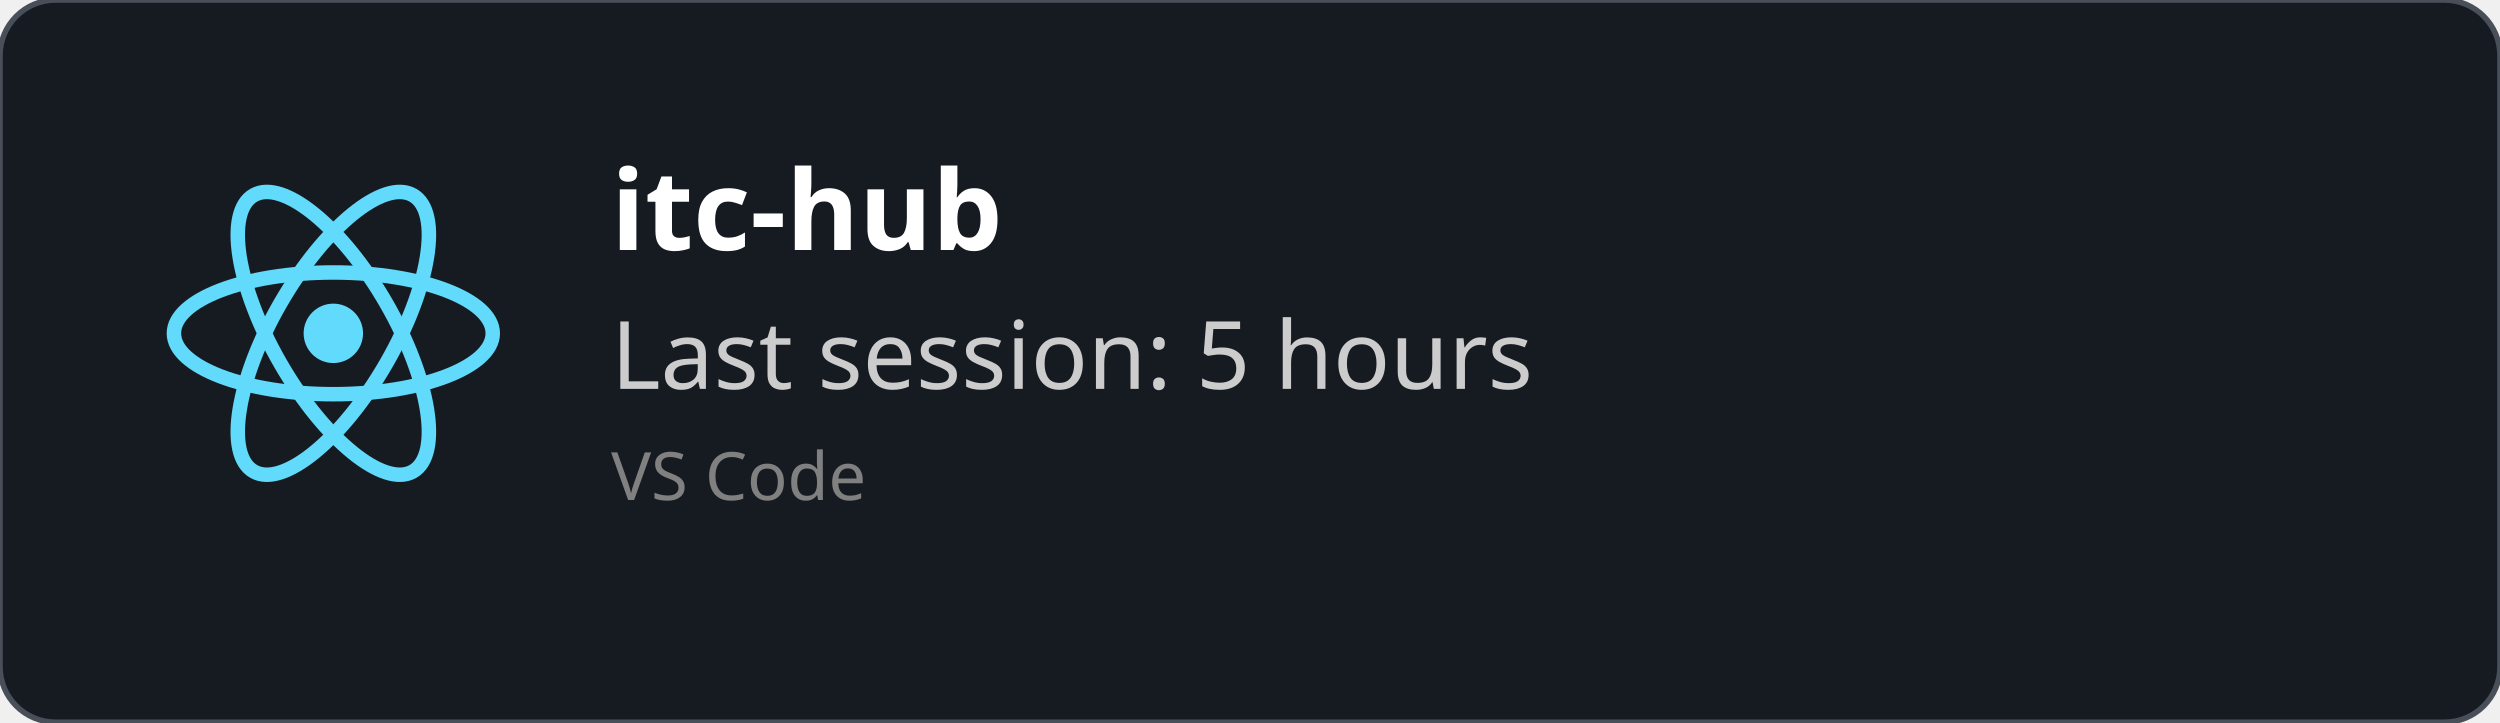
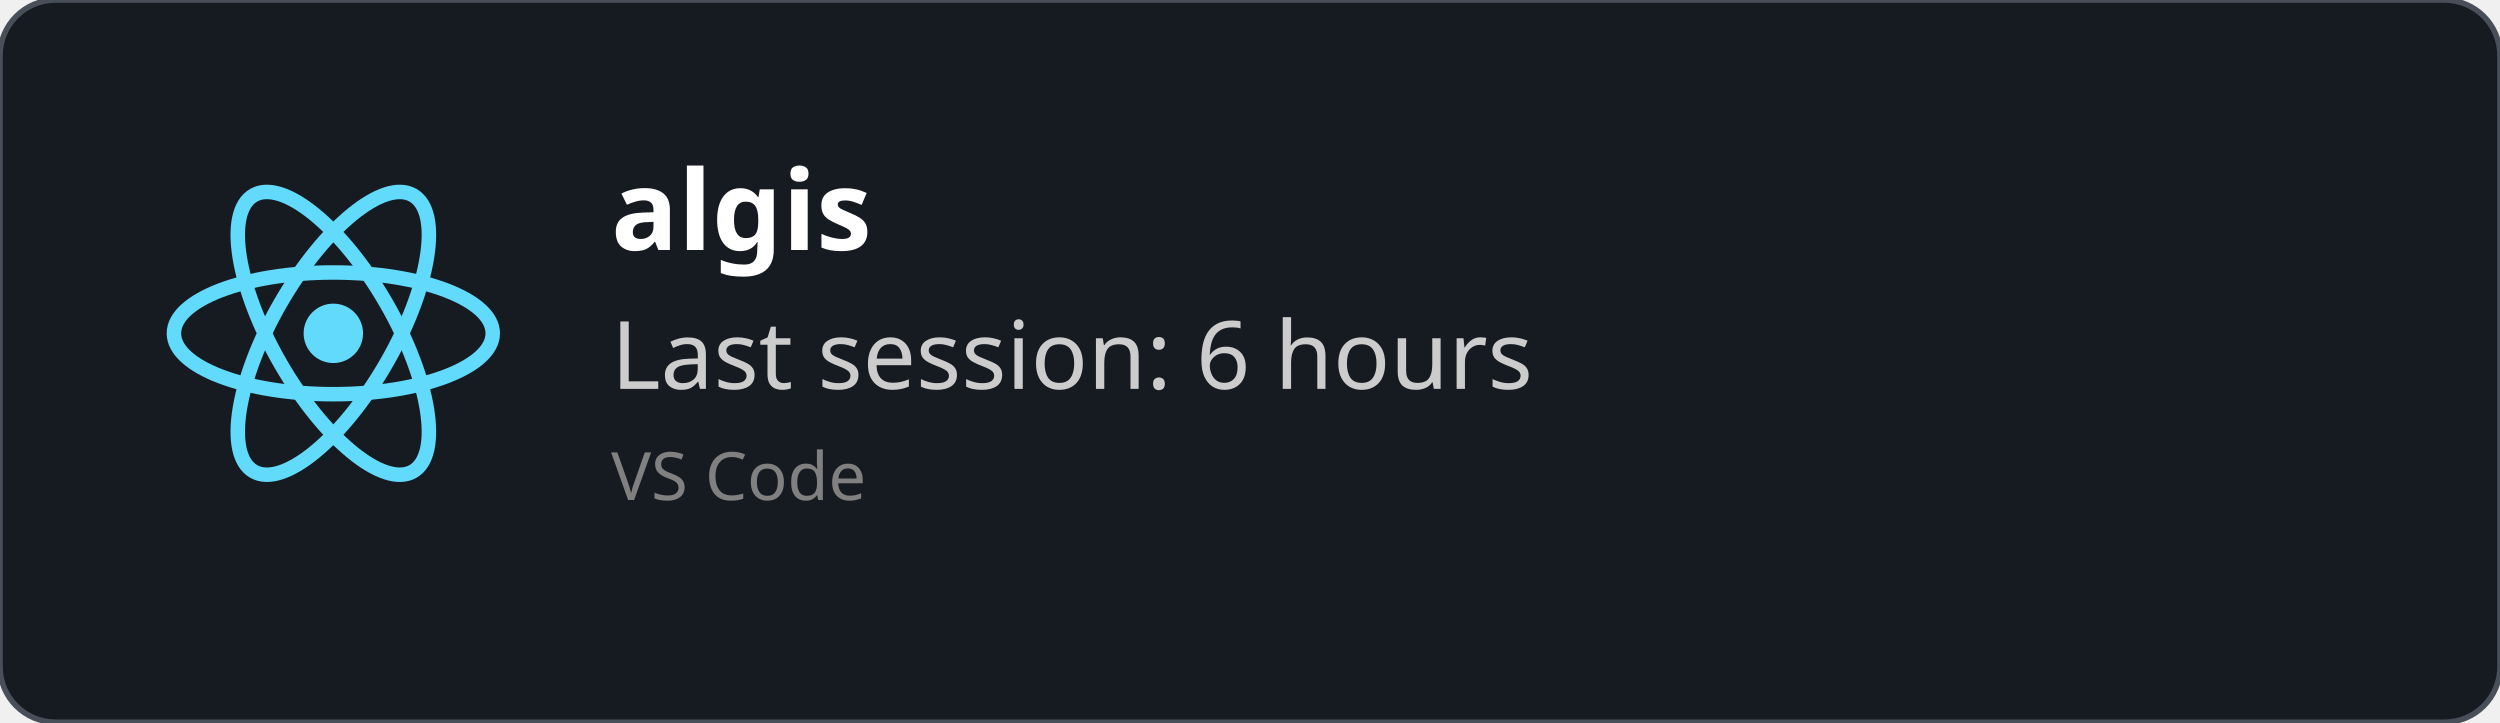
<svg xmlns="http://www.w3.org/2000/svg" width="450" height="130" viewBox="0 0 450 130" fill="none" role="img">
  <style>
    *{
        font-family: 'Segoe UI', Ubuntu, monospace
    }
    </style>
  <defs>
    <clipPath id="horizontalClip" x="20" y="20" width="500" height="200">
      <rect x="90" y="20" width="300" height="50" />
    </clipPath>
  </defs>
  <rect width="450" height="130" fill="rgba(22,27,34)" stroke="#484f58" stroke-width="1" fill-opacity="1" stroke-opacity="1" x="0" y="0" rx="10px" ry="10px">
    </rect>
  <svg height="60" width="60" x="30" y="30" viewBox="-11.5 -10.232 23 20.463">
    <circle cx="0" cy="0" r="2.05" fill="#61dafb" />
    <g stroke="#61dafb" stroke-width="1" fill="none">
      <ellipse rx="11" ry="4.2" />
      <ellipse rx="11" ry="4.2" transform="rotate(60)" />
      <ellipse rx="11" ry="4.2" transform="rotate(120)" />
    </g>
  </svg>
  <text x="110" y="45" font-size="20" clip-path="url(#horizontalClip)" font-weight="bold" font-family="Ubuntu" fill="white">
-     itc-hub
+     algis
    </text>
  <text x="110" y="70" font-size="17px" font-family="Ubuntu" fill="#ccc">
-     Last session: 5 hours
+     Last session: 6 hours
    </text>
  <text x="110" y="90" font-size="12px" font-family="Ubuntu" fill="grey">
    VS Code
    </text>
</svg>
